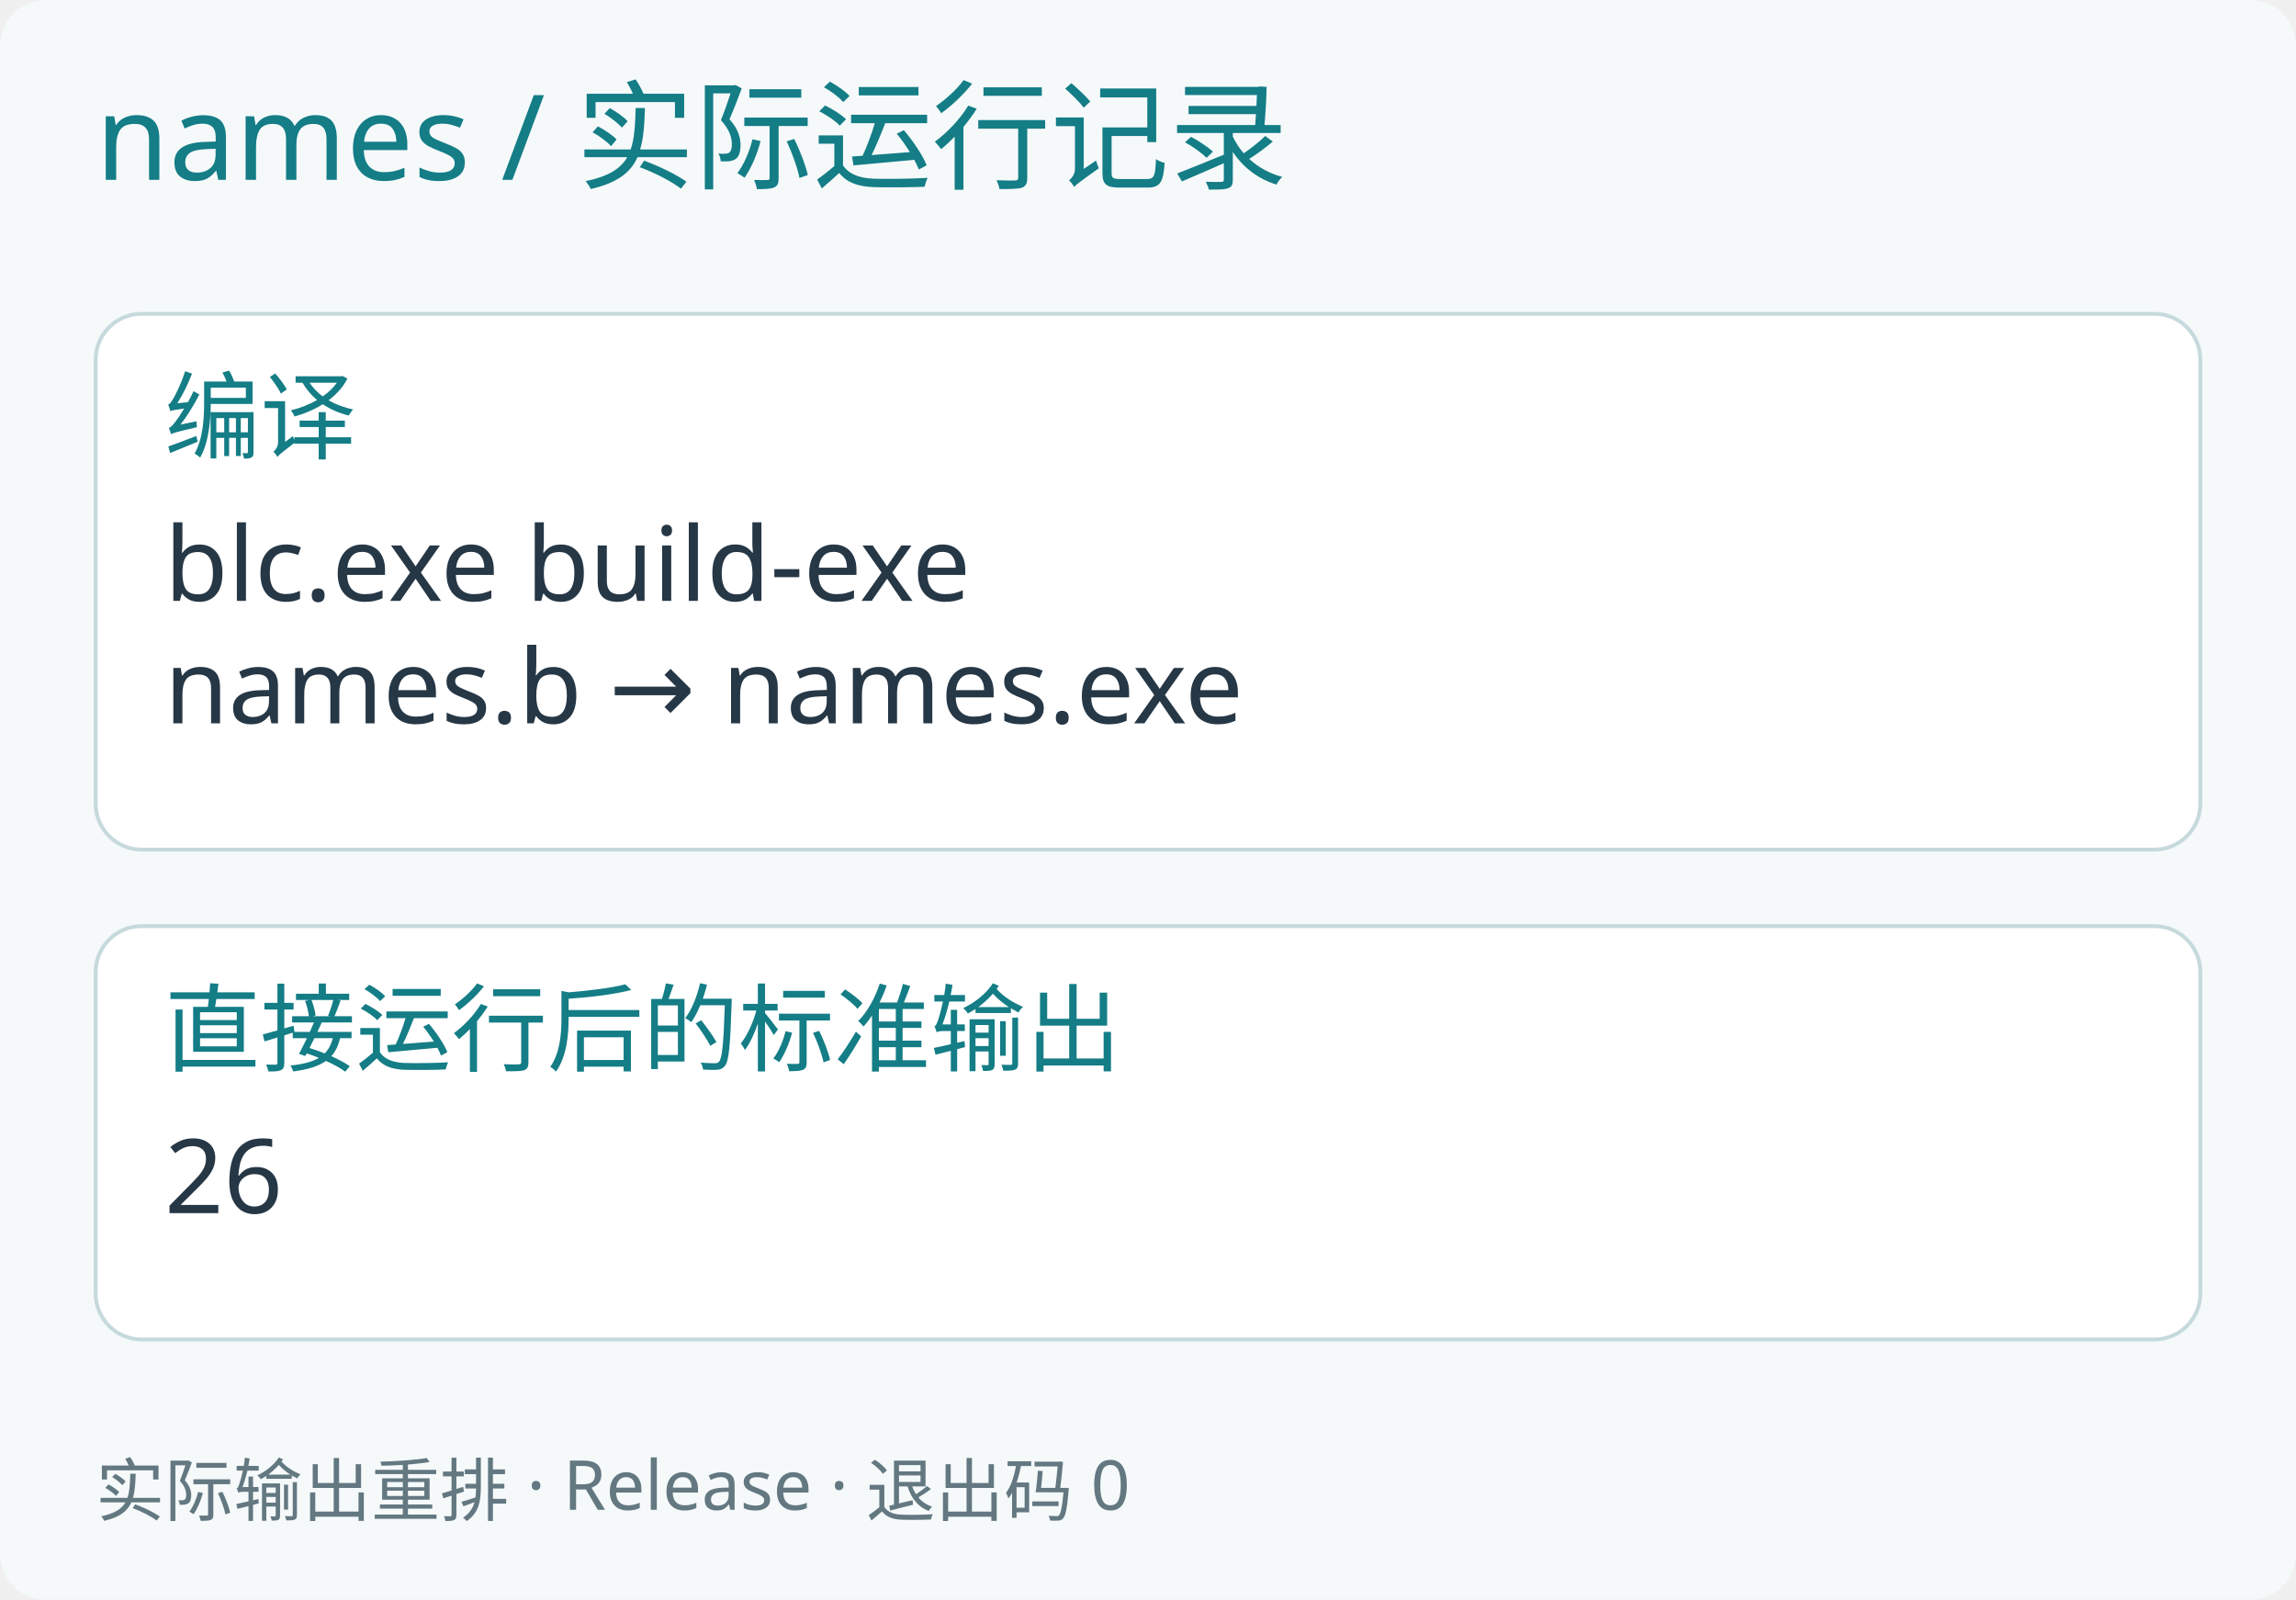
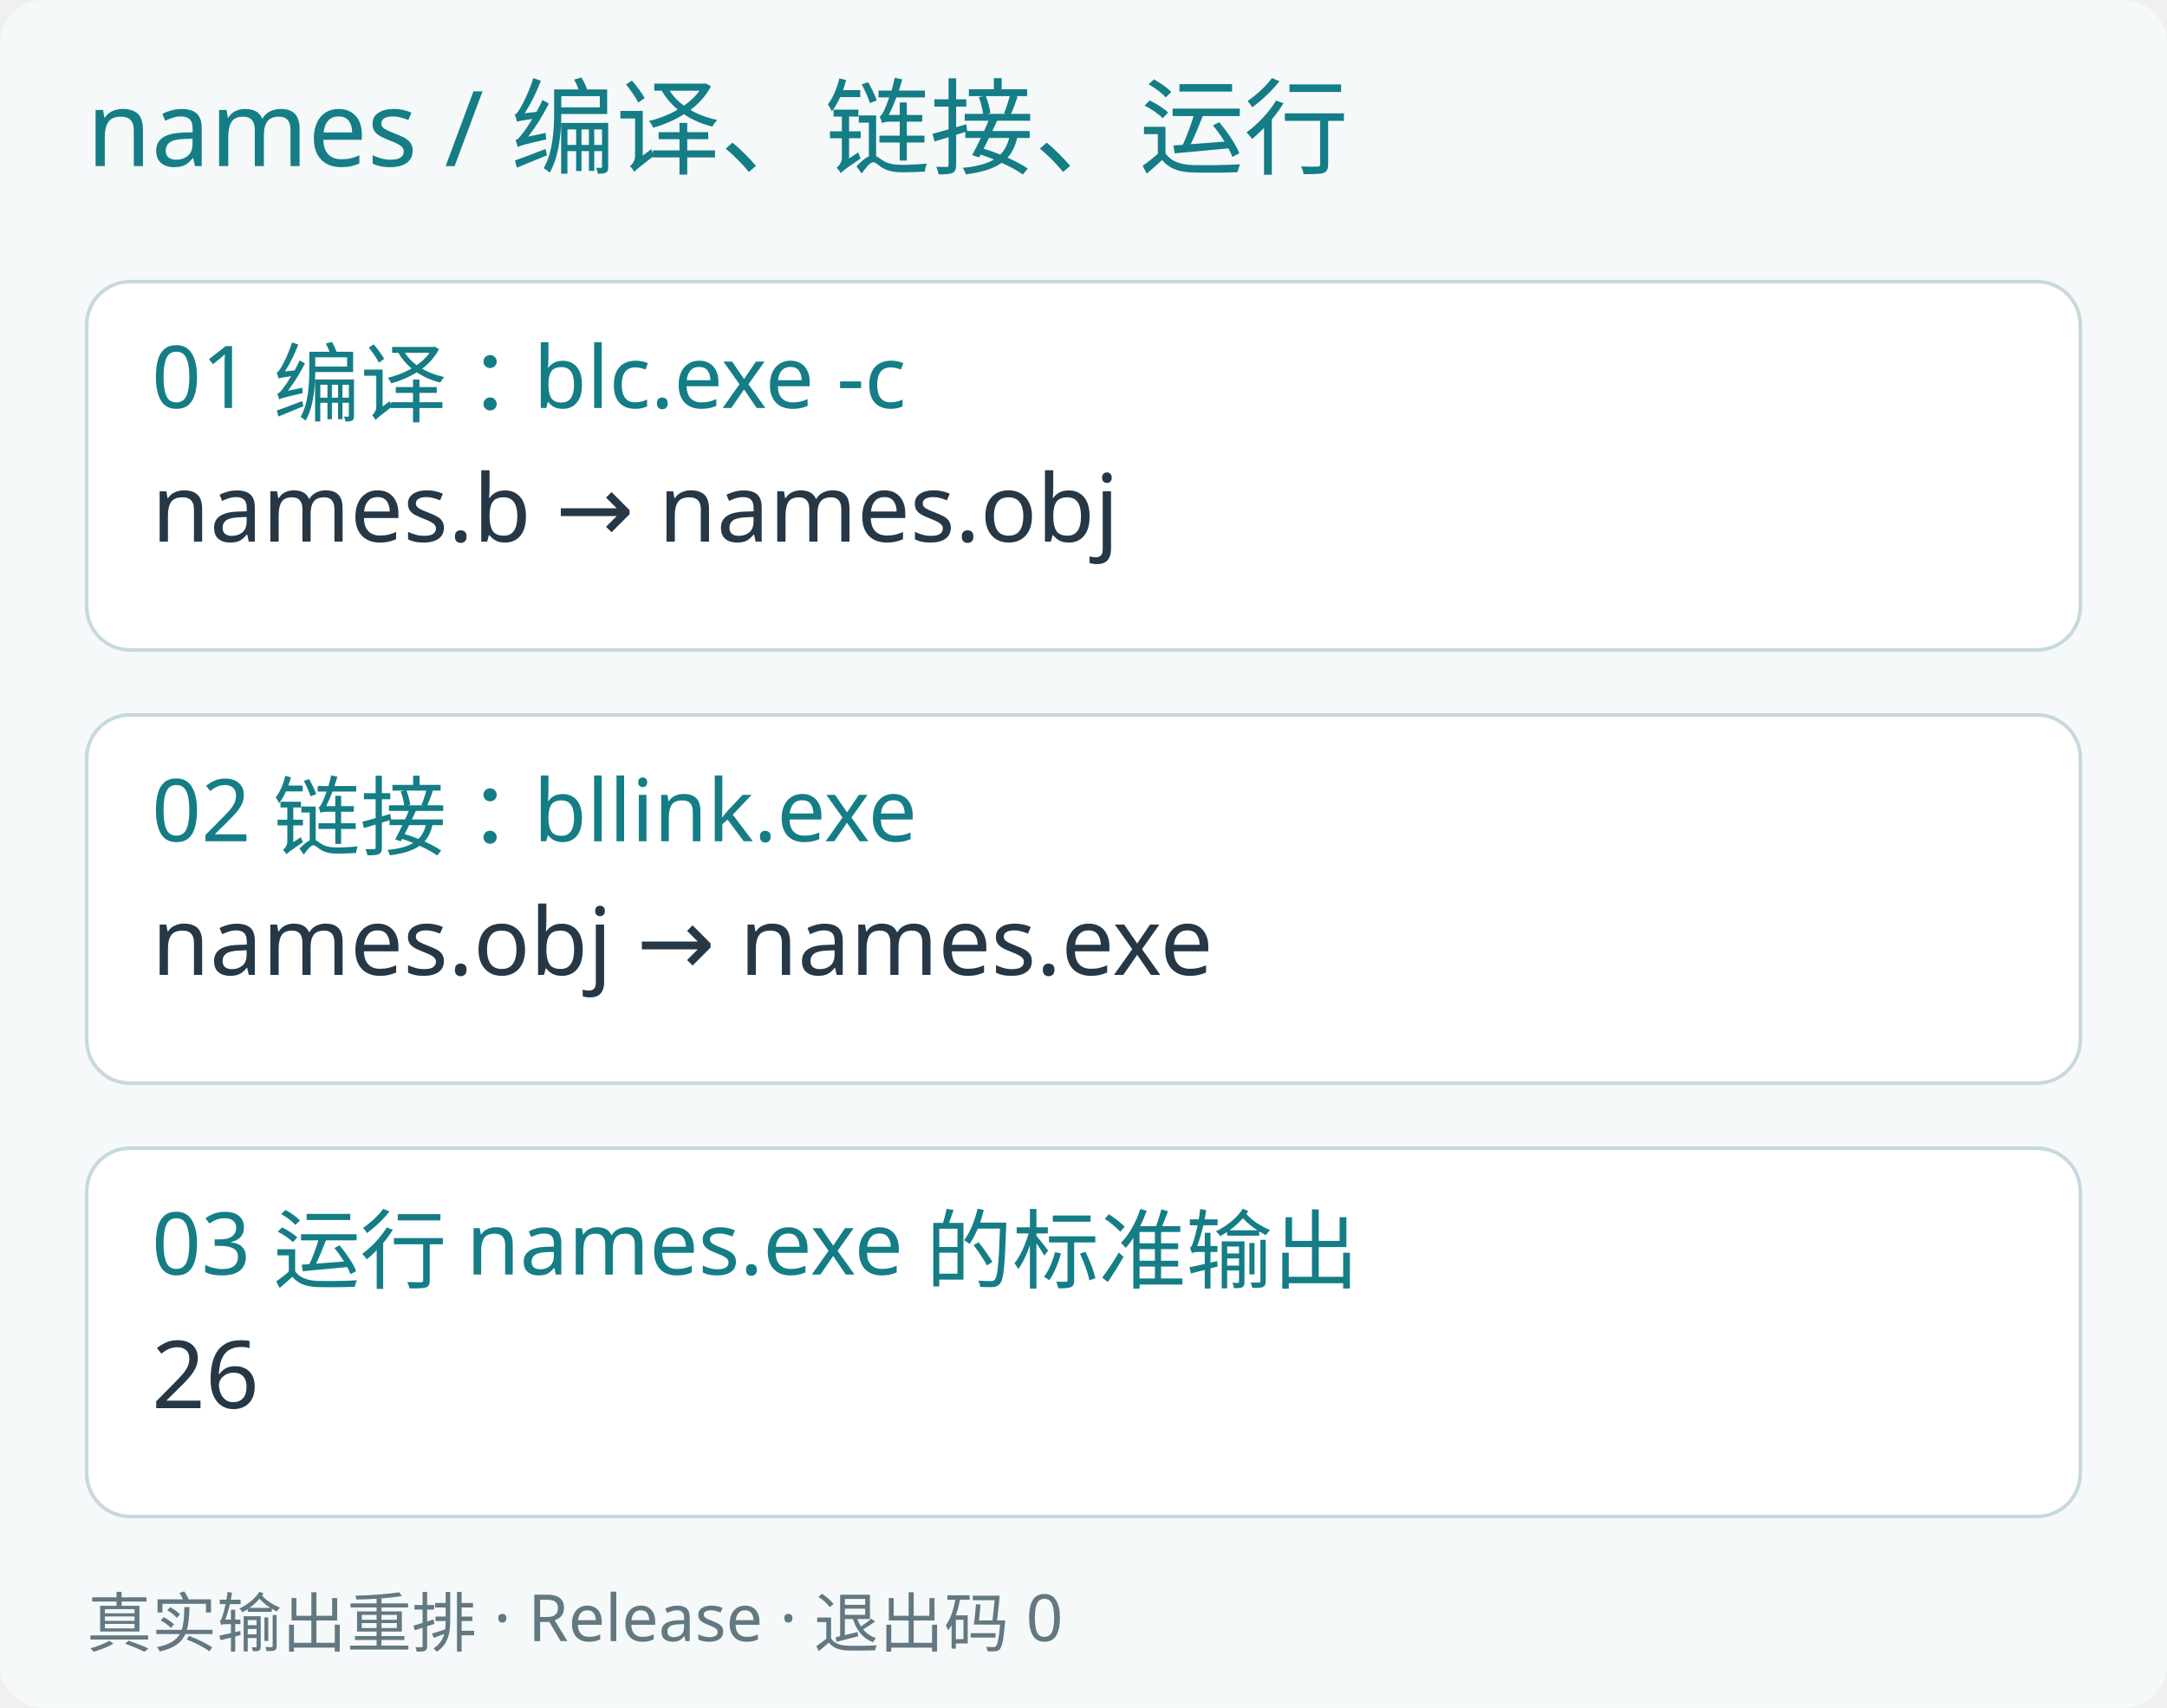
- <svg xmlns="http://www.w3.org/2000/svg" width="600" height="418">
-   <rect width="600" height="418" rx="12" fill="#f5f9fa" />
-   <text x="25" y="47" font-family="SimHei" font-size="31" fill="#147d86">names / 实际运行记录</text>
-   <rect x="25" y="82" width="550" height="140" rx="12" fill="#ffffff" stroke="#c6d9dc" />
-   <text x="43" y="118" font-family="SimHei" font-size="25" fill="#147d86">编译</text>
-   <text x="43" y="157" font-family="SimHei" font-size="27" fill="#263746">blc.exe build-exe</text>
-   <text x="43" y="189" font-family="SimHei" font-size="27" fill="#263746">names.b → names.exe</text>
-   <rect x="25" y="242" width="550" height="108" rx="12" fill="#ffffff" stroke="#c6d9dc" />
-   <text x="43" y="278" font-family="SimHei" font-size="25" fill="#147d86">直接运行后的标准输出</text>
-   <text x="43" y="317" font-family="SimHei" font-size="27" fill="#263746">26</text>
-   <text x="25" y="396" font-family="SimHei" font-size="18" fill="#637881">实际输出重排 · Release · 退出码 0</text>
+ <svg xmlns="http://www.w3.org/2000/svg" width="600" height="473">
+   <rect width="600" height="473" rx="12" fill="#f5f9fa" />
+   <text x="24" y="46" font-family="SimHei" font-size="29" fill="#147d86">names / 编译、链接、运行</text>
+   <rect x="24" y="78" width="552" height="102" rx="12" fill="white" stroke="#c6d9dc" />
+   <text x="42" y="113" font-family="SimHei" font-size="24" fill="#147d86">01 编译：blc.exe -c</text>
+   <text x="42" y="150" font-family="SimHei" font-size="26" fill="#263746">names.b → names.obj</text>
+   <rect x="24" y="198" width="552" height="102" rx="12" fill="white" stroke="#c6d9dc" />
+   <text x="42" y="233" font-family="SimHei" font-size="24" fill="#147d86">02 链接：bllink.exe</text>
+   <text x="42" y="270" font-family="SimHei" font-size="26" fill="#263746">names.obj → names.exe</text>
+   <rect x="24" y="318" width="552" height="102" rx="12" fill="white" stroke="#c6d9dc" />
+   <text x="42" y="353" font-family="SimHei" font-size="24" fill="#147d86">03 运行 names.exe 的标准输出</text>
+   <text x="42" y="390" font-family="SimHei" font-size="26" fill="#263746">26</text>
+   <text x="24" y="456" font-family="SimHei" font-size="18" fill="#637881">真实输出重排 · Release · 退出码 0</text>
</svg>
